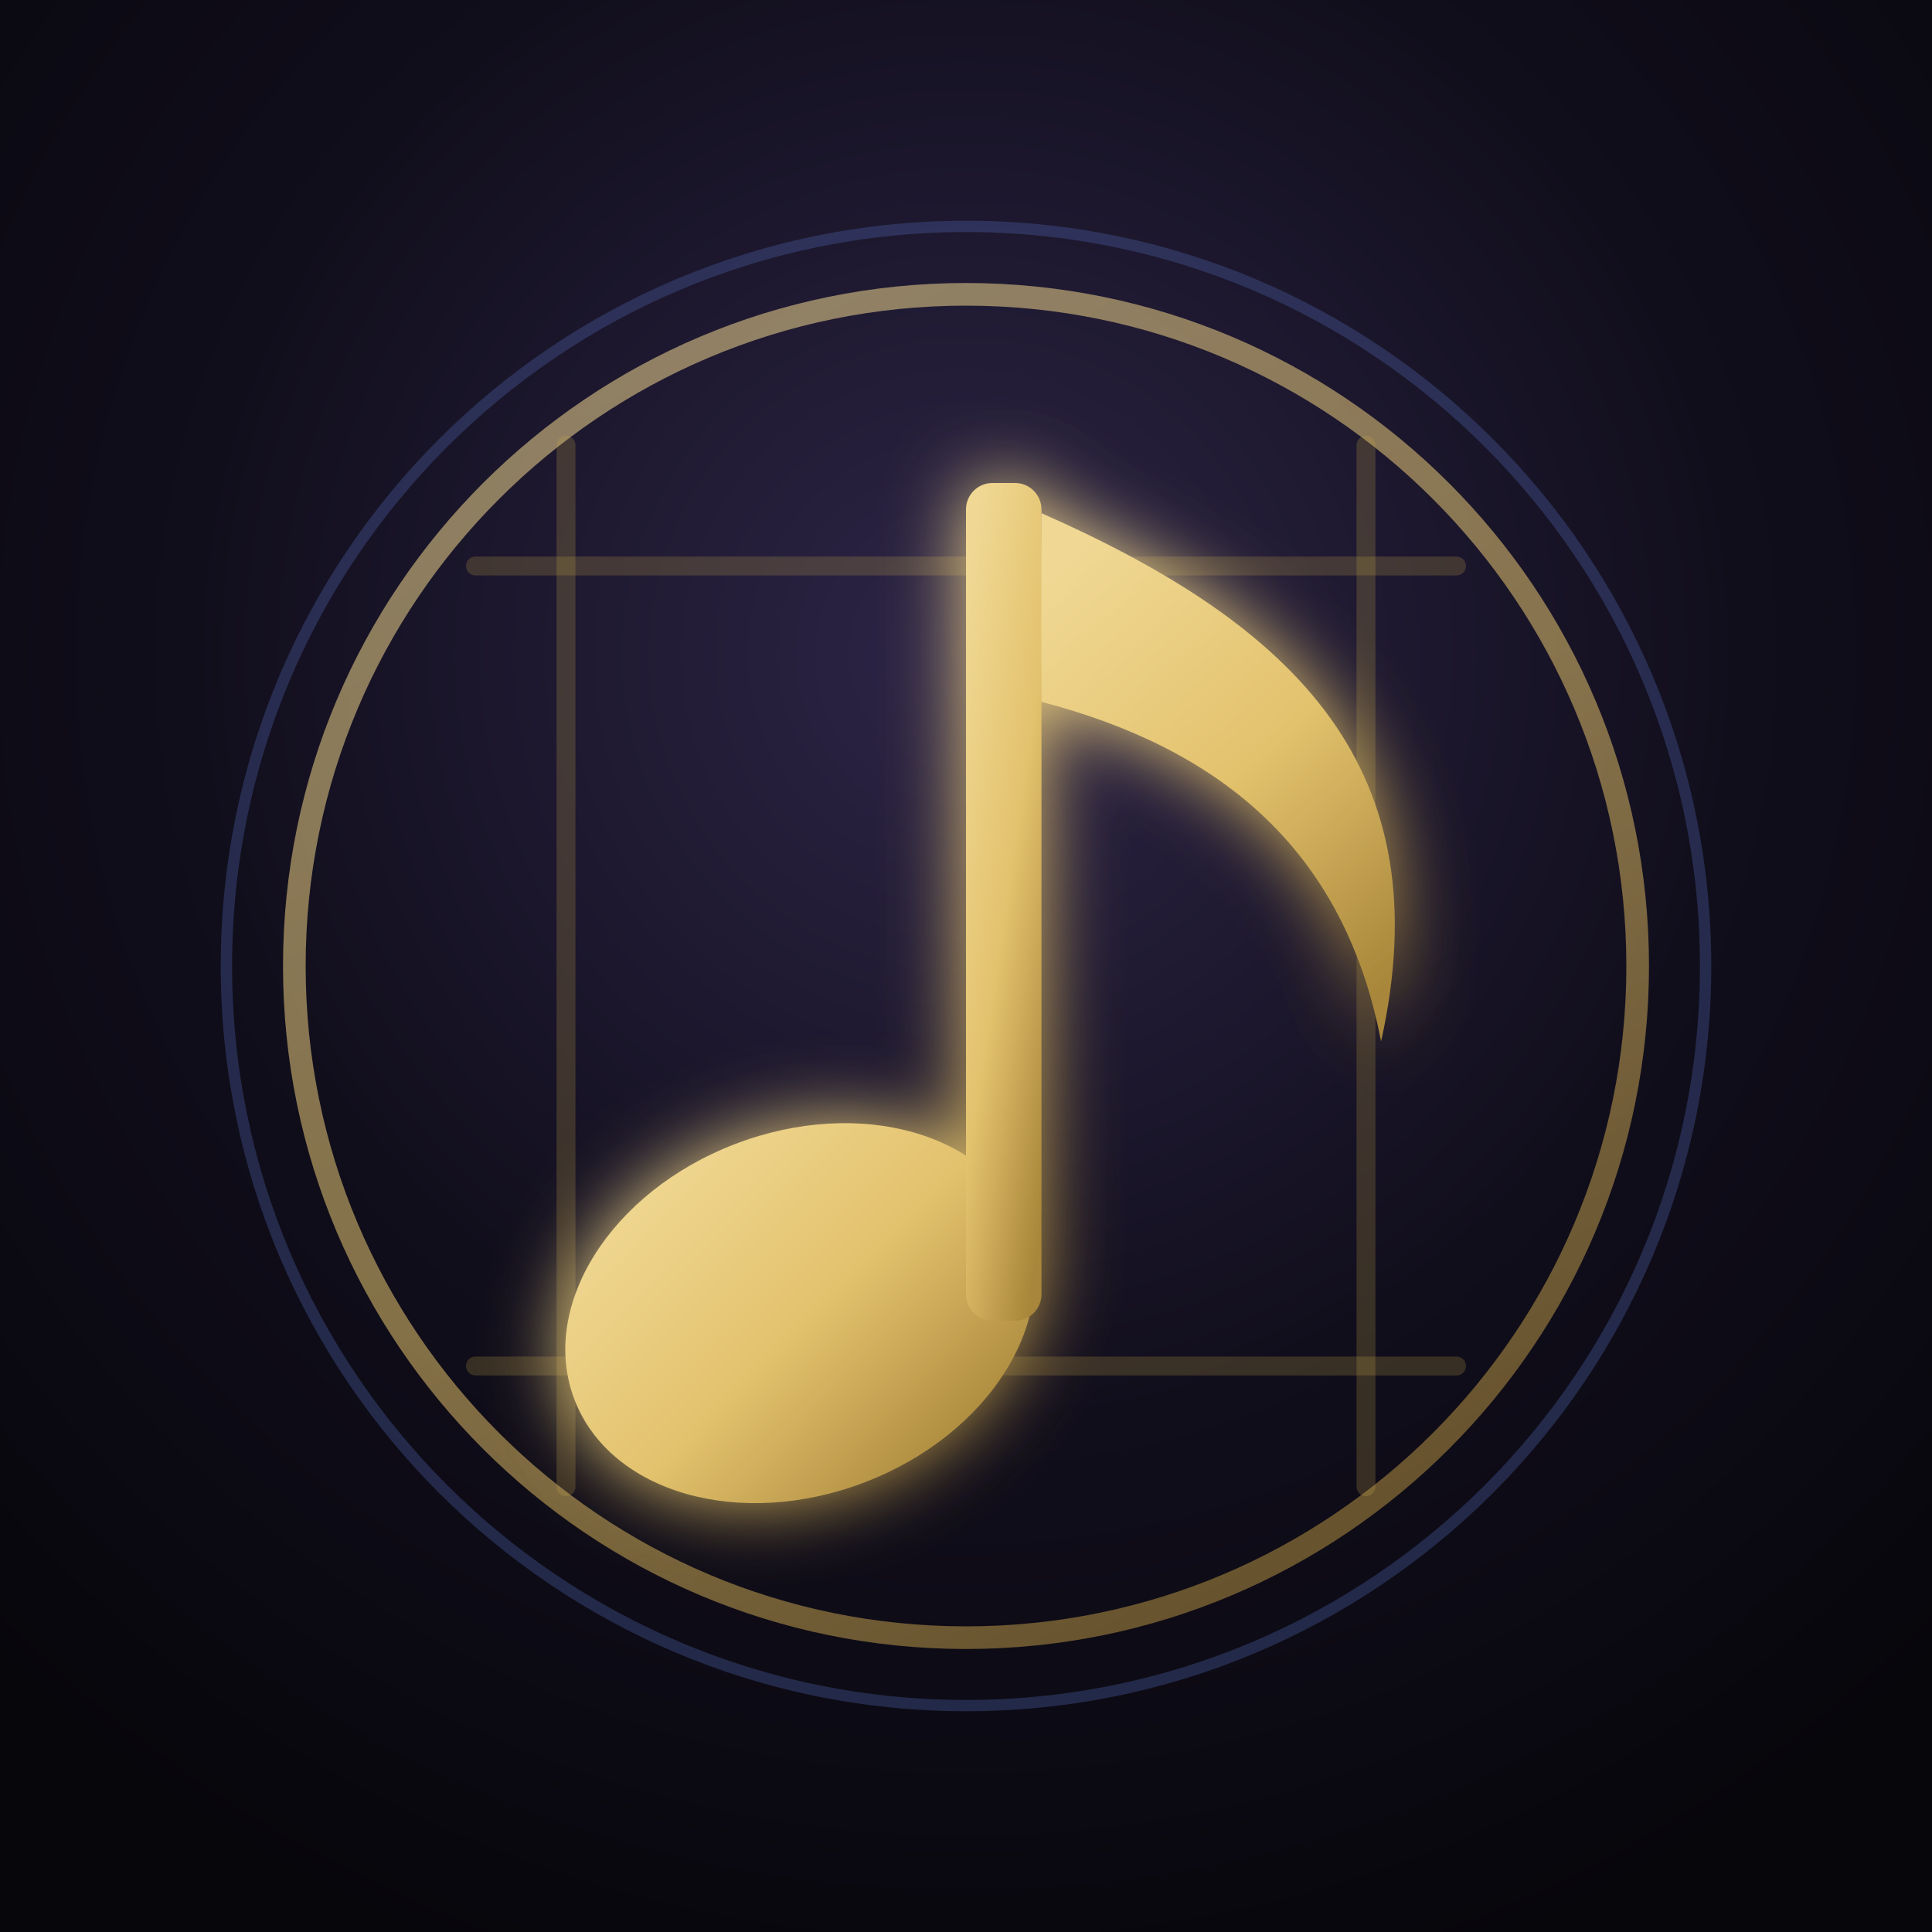
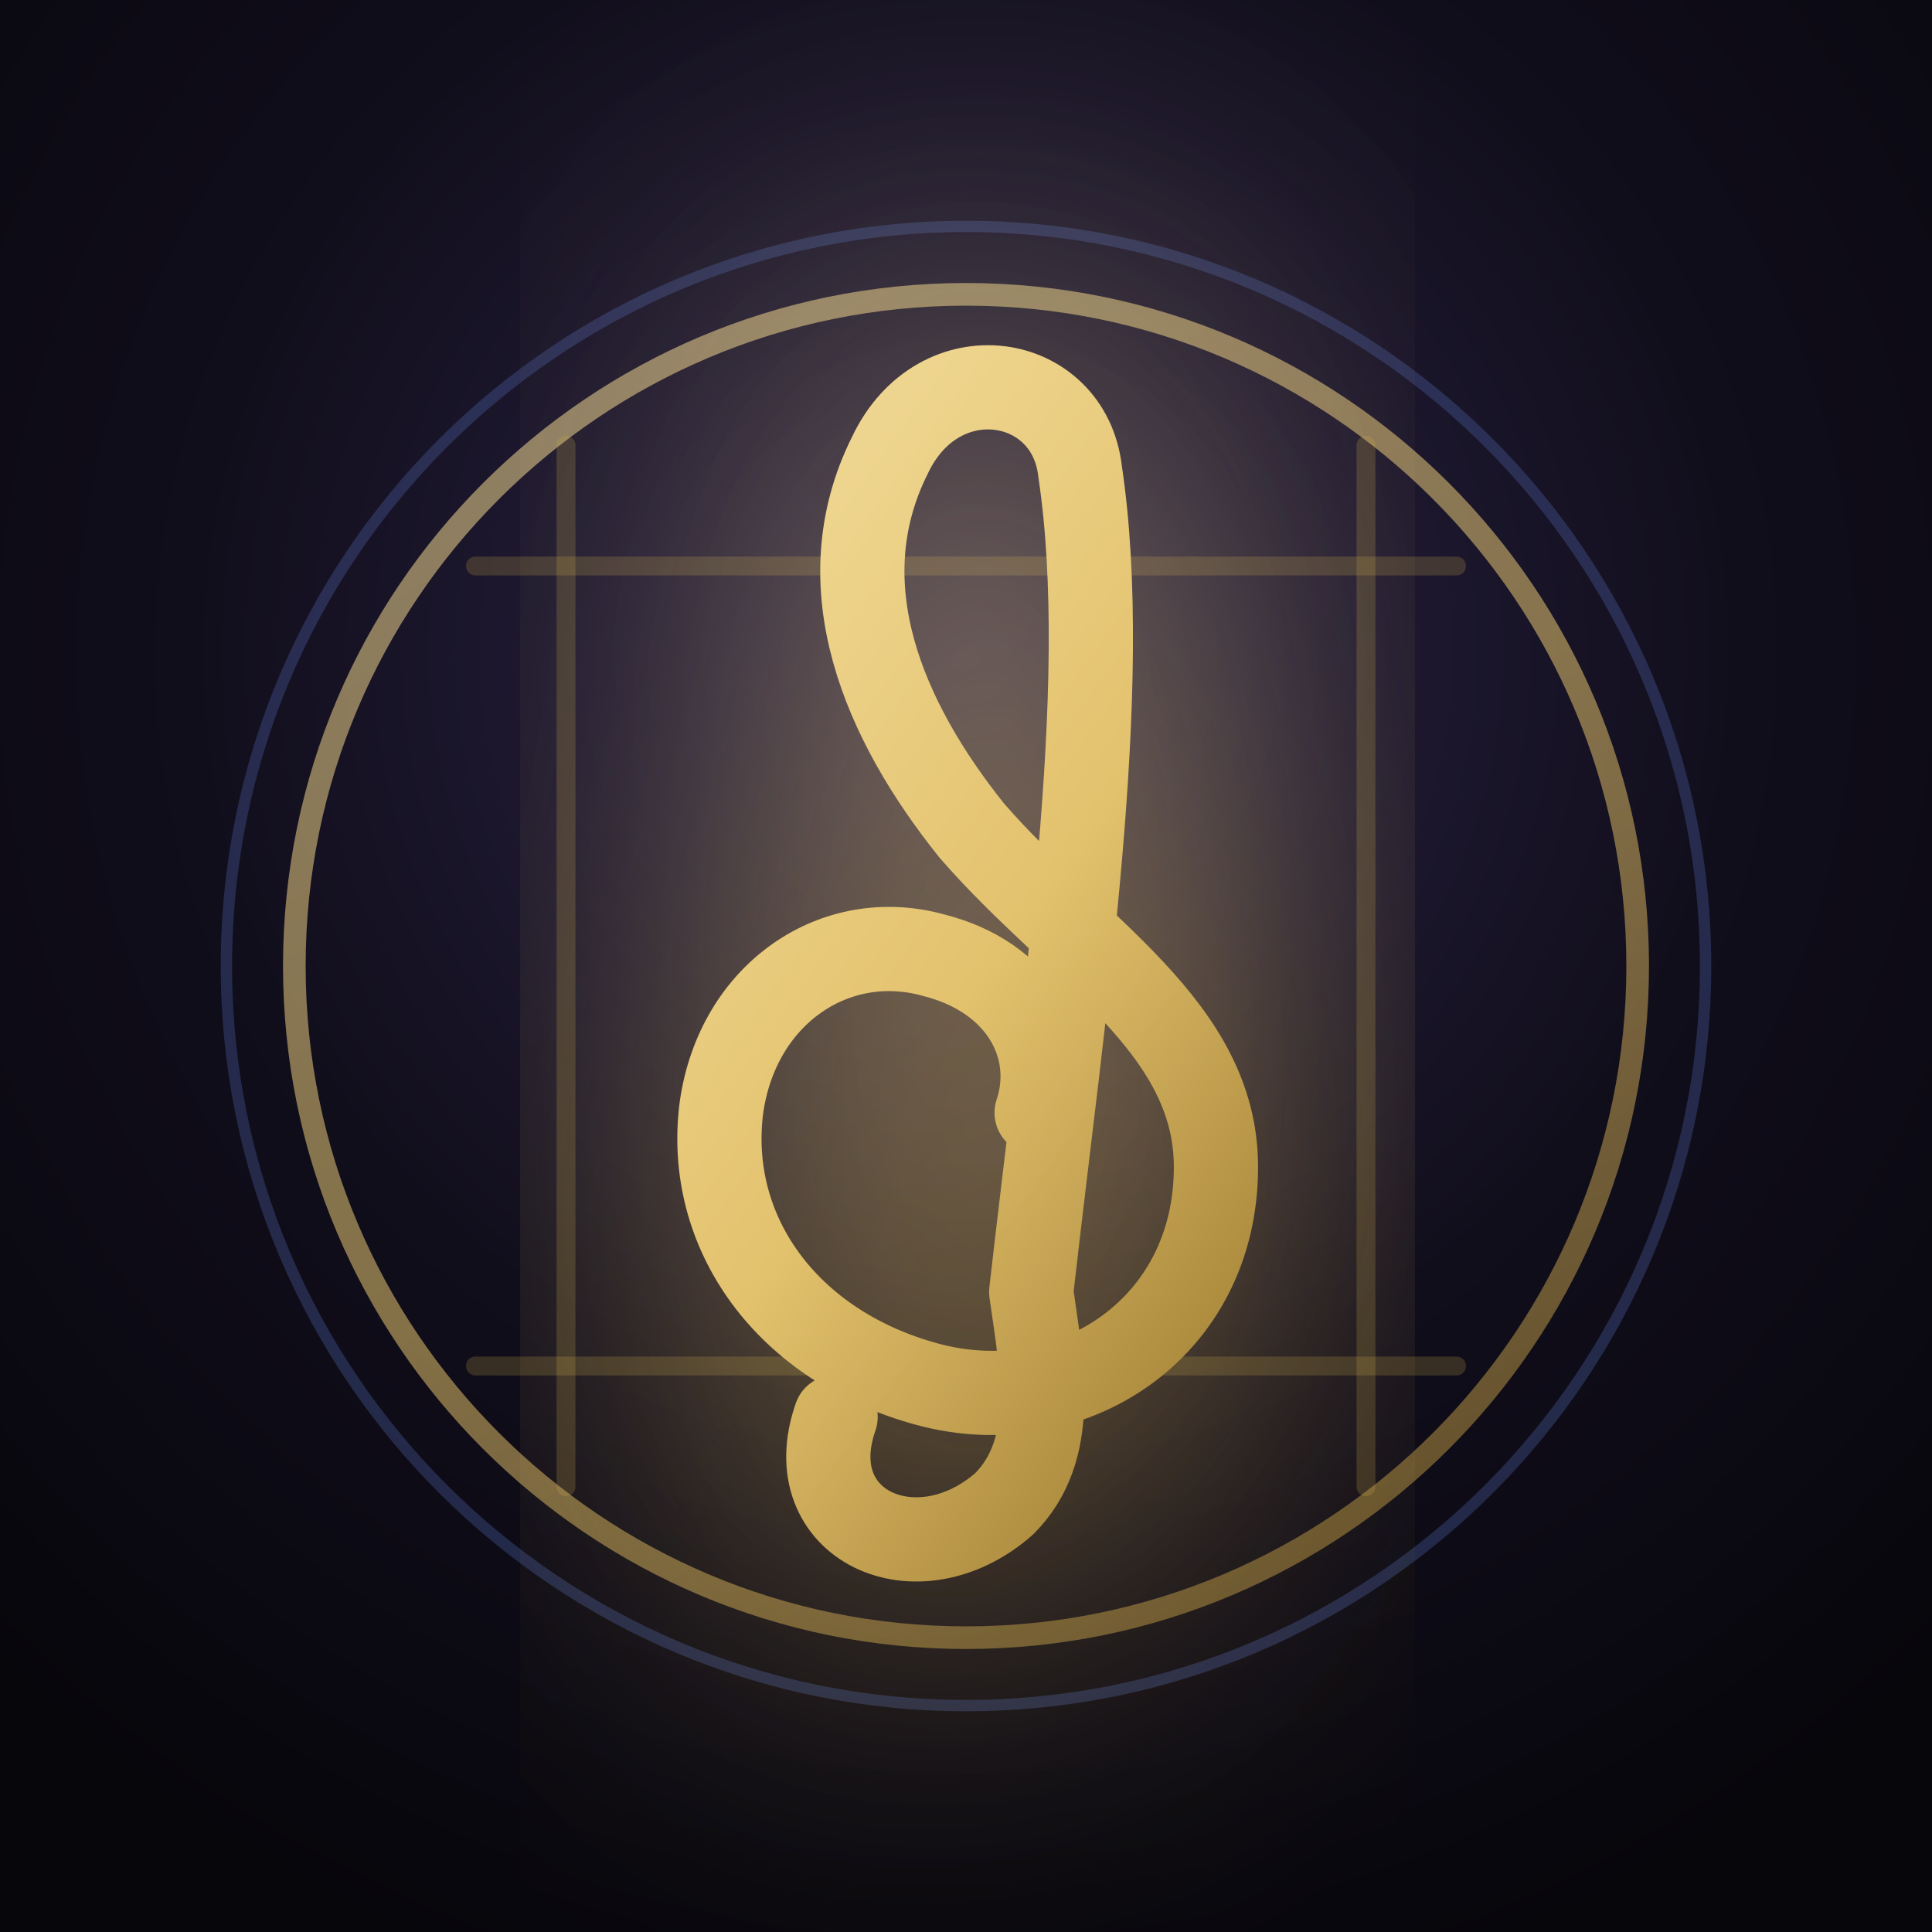
<svg xmlns="http://www.w3.org/2000/svg" viewBox="0 0 512 512" width="512" height="512">
  <defs>
    <radialGradient id="bg" cx="50%" cy="34%" r="72%">
      <stop offset="0%" stop-color="#2d2547" />
      <stop offset="55%" stop-color="#110e1c" />
      <stop offset="100%" stop-color="#07060b" />
    </radialGradient>
    <linearGradient id="gold" x1="20%" y1="0%" x2="80%" y2="100%">
      <stop offset="0%" stop-color="#f0d894" />
      <stop offset="52%" stop-color="#e3c26d" />
      <stop offset="100%" stop-color="#a8863a" />
    </linearGradient>
    <filter id="glow" x="-40%" y="-40%" width="180%" height="180%">
      <feGaussianBlur stdDeviation="10" result="b" />
      <feMerge>
        <feMergeNode in="b" />
        <feMergeNode in="SourceGraphic" />
      </feMerge>
    </filter>
  </defs>
  <rect width="512" height="512" fill="url(#bg)" />
  <circle cx="256" cy="256" r="196" fill="none" stroke="#4f63a8" stroke-opacity="0.35" stroke-width="3" />
  <circle cx="256" cy="256" r="178" fill="none" stroke="url(#gold)" stroke-opacity="0.55" stroke-width="6" />
  <g stroke="#c9a84c" stroke-opacity="0.22" stroke-width="5" stroke-linecap="round">
    <line x1="150" y1="118" x2="150" y2="394" />
    <line x1="362" y1="118" x2="362" y2="394" />
    <line x1="126" y1="150" x2="386" y2="150" />
    <line x1="126" y1="362" x2="386" y2="362" />
  </g>
-   <g fill="url(#gold)" filter="url(#glow)">
-     <ellipse cx="212" cy="348" rx="64" ry="48" transform="rotate(-21 212 348)" />
-     <rect x="256" y="128" width="20" height="222" rx="7" />
-     <path d="M276 136 C 344 166, 382 204, 366 276 C 356 224, 322 198, 276 186 Z" />
+   <g fill="none" stroke="url(#gold)" stroke-width="1.55" stroke-linecap="round" stroke-linejoin="round" filter="url(#glow)" transform="translate(256 256) scale(14.4) translate(-11.6 -12.5)">
+     <path d="M9.2 20.8C8.5 22.8 10.7 23.8 12.3 22.4 13.3 21.4 13 19.9 12.8 18.5 13.4 13.2 14.3 7.4 13.7 3.4 13.5 1.6 11.1 1.2 10.2 3.1 9 5.5 10.1 8 11.7 10 13.6 12.2 16.2 13.6 16.2 16.2 16.2 19.2 13.5 20.9 10.9 20.2 8.3 19.5 6.8 17.4 7.1 15.1 7.4 13 9.2 11.8 11 12.3 12.6 12.7 13.3 14 12.9 15.2" />
  </g>
</svg>
